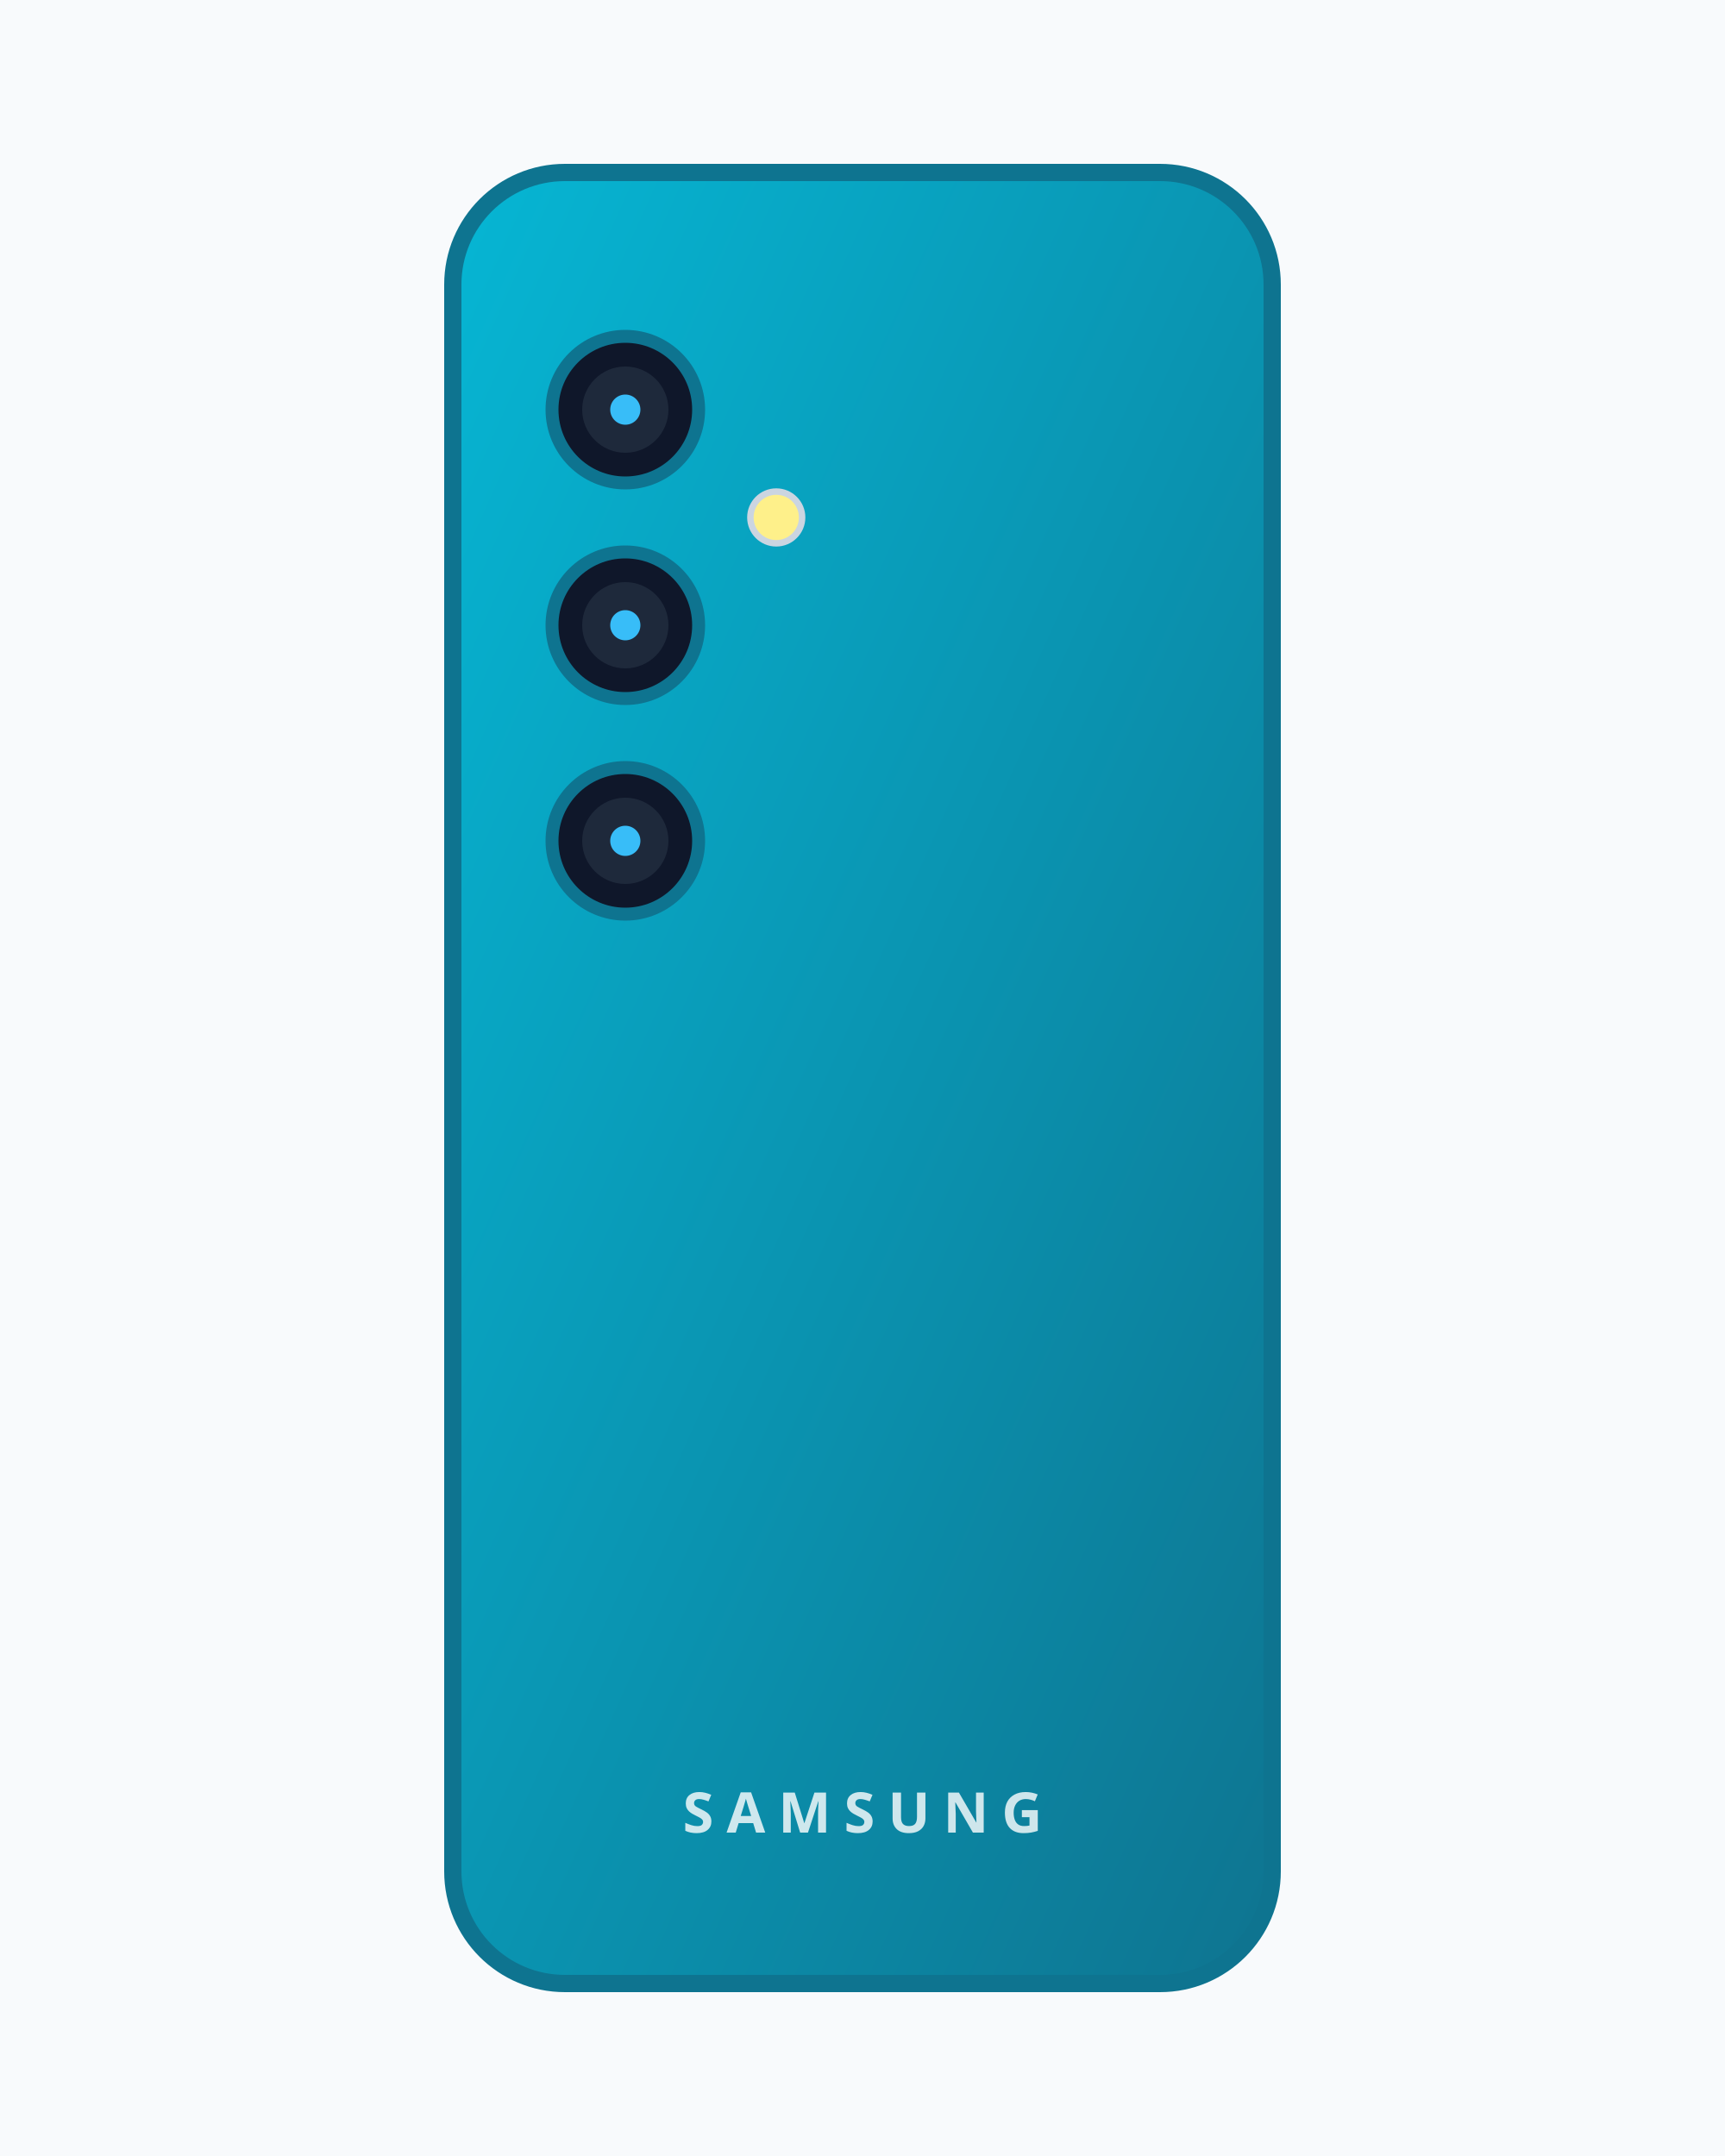
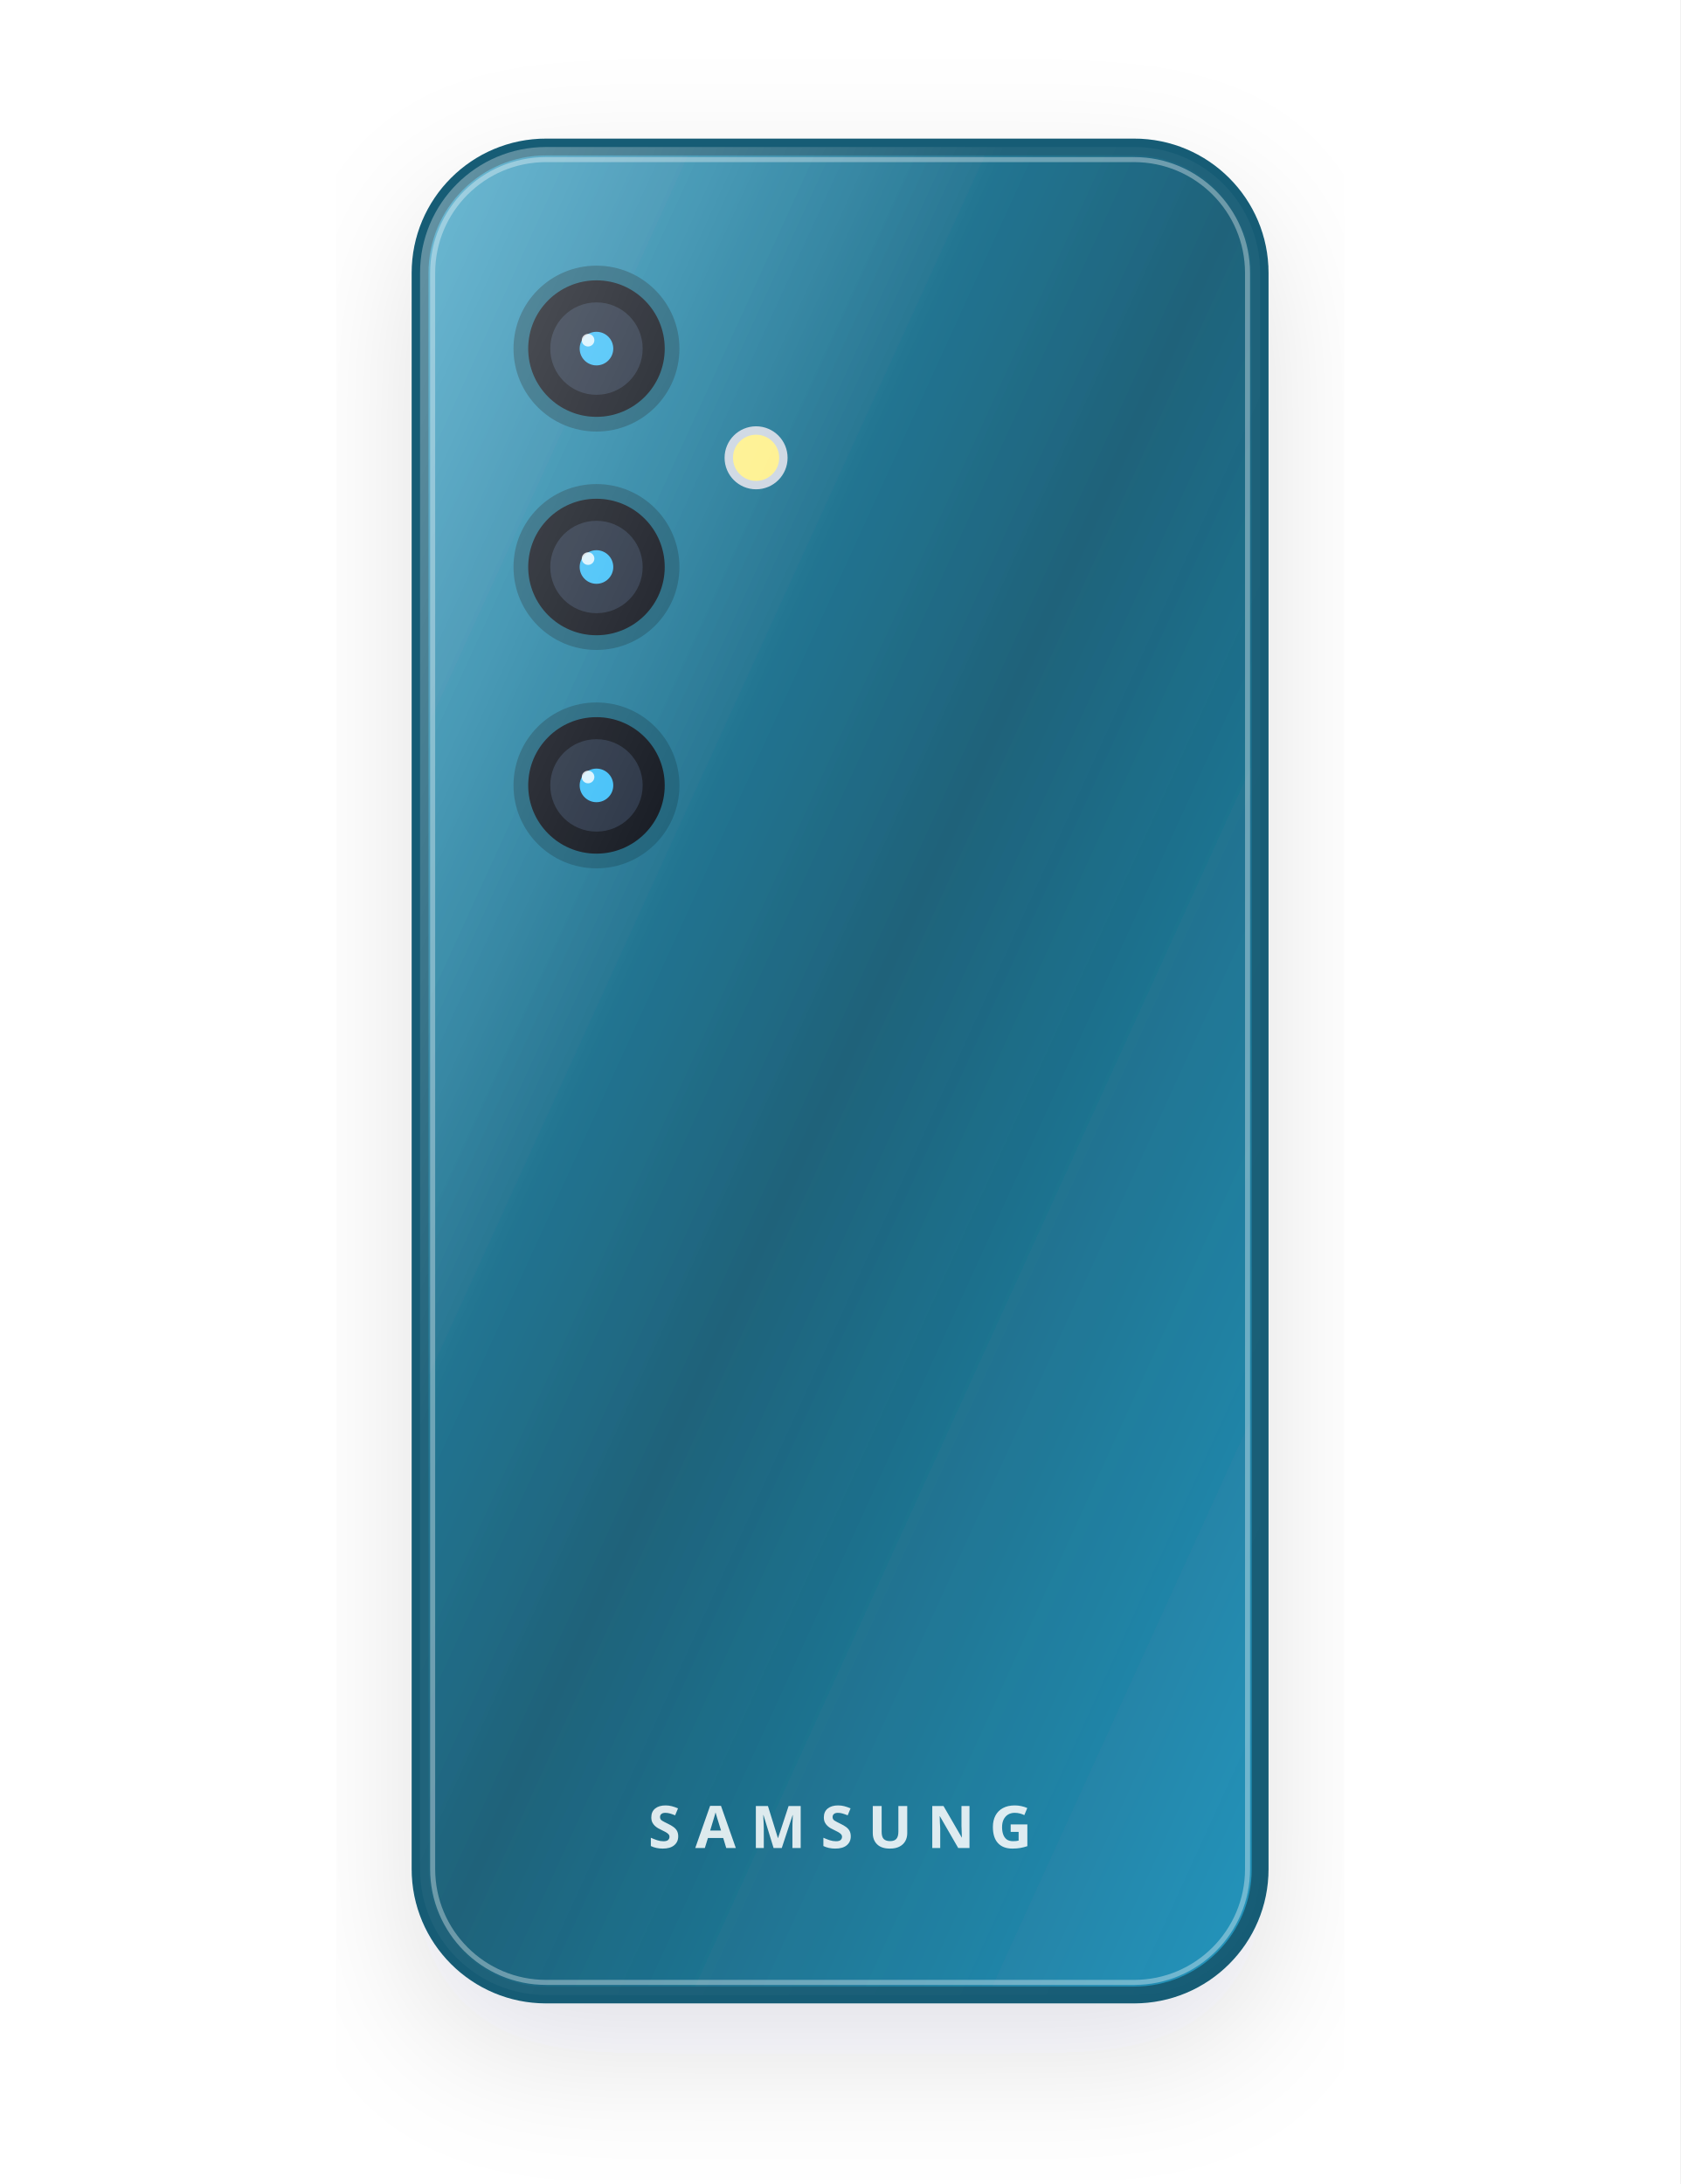
- <svg xmlns="http://www.w3.org/2000/svg" viewBox="0 0 400 500" width="100%" height="100%">
+ <svg xmlns="http://www.w3.org/2000/svg" viewBox="0 0 400 520" width="100%" height="100%">
  <defs>
-     <linearGradient id="bodyGrad" x1="0%" y1="0%" x2="100%" y2="100%">
-       <stop offset="0%" stop-color="#06b6d4" />
-       <stop offset="100%" stop-color="#0e7490" />
+     <linearGradient id="bodyGrad_s25_fe" x1="0%" y1="0%" x2="100%" y2="100%">
+       <stop offset="0%" stop-color="#2596be" />
+       <stop offset="50%" stop-color="#145c75" />
+       <stop offset="100%" stop-color="#2596be" />
    </linearGradient>
+     <linearGradient id="glassSheen_s25_fe" x1="0%" y1="0%" x2="100%" y2="100%">
+       <stop offset="0%" stop-color="#ffffff" stop-opacity="0.35" />
+       <stop offset="35%" stop-color="#ffffff" stop-opacity="0.05" />
+       <stop offset="100%" stop-color="#ffffff" stop-opacity="0" />
+     </linearGradient>
+     <filter id="dropShadow_s25_fe" x="-10%" y="-10%" width="120%" height="120%">
+       <feDropShadow dx="0" dy="12" stdDeviation="16" flood-color="#0f172a" flood-opacity="0.12" />
+     </filter>
  </defs>
-   <rect width="100%" height="100%" fill="#f8fafc" />
-   <rect x="110" y="45" width="180" height="410" rx="28" fill="#000000" opacity="0.08" />
-   <rect x="105" y="40" width="190" height="420" rx="26" fill="url(#bodyGrad)" stroke="#0e7490" stroke-width="4" />
-   <circle cx="145" cy="95" r="17" fill="#0f172a" stroke="#0e7490" stroke-width="3" />
-   <circle cx="145" cy="95" r="10" fill="#1e293b" />
-   <circle cx="145" cy="95" r="3.5" fill="#38bdf8" />
-   <circle cx="145" cy="145" r="17" fill="#0f172a" stroke="#0e7490" stroke-width="3" />
-   <circle cx="145" cy="145" r="10" fill="#1e293b" />
-   <circle cx="145" cy="145" r="3.5" fill="#38bdf8" />
-   <circle cx="145" cy="195" r="17" fill="#0f172a" stroke="#0e7490" stroke-width="3" />
-   <circle cx="145" cy="195" r="10" fill="#1e293b" />
-   <circle cx="145" cy="195" r="3.5" fill="#38bdf8" />
-   <circle cx="180" cy="120" r="6" fill="#fef08a" stroke="#cbd5e1" stroke-width="1.5" />
-   <text x="200" y="425" font-family="sans-serif" font-size="13" font-weight="900" fill="#ffffff" opacity="0.8" text-anchor="middle" letter-spacing="3">SAMSUNG</text>
+   <rect width="100%" height="100%" fill="#ffffff" />
+   <rect x="100" y="35" width="200" height="440" rx="30" fill="url(#bodyGrad_s25_fe)" stroke="#145c75" stroke-width="4" filter="url(#dropShadow_s25_fe)" />
+   <rect x="103" y="38" width="194" height="434" rx="27" fill="none" stroke="#ffffff" stroke-width="1.2" opacity="0.35" />
+   <g transform="translate(118, 55)">
+     <circle cx="24" cy="28" r="18" fill="#090d16" stroke="#145c75" stroke-width="3.5" />
+     <circle cx="24" cy="28" r="11" fill="#1e293b" />
+     <circle cx="24" cy="28" r="4" fill="#38bdf8" />
+     <circle cx="22" cy="26" r="1.5" fill="#ffffff" opacity="0.8" />
+     <circle cx="24" cy="80" r="18" fill="#090d16" stroke="#145c75" stroke-width="3.5" />
+     <circle cx="24" cy="80" r="11" fill="#1e293b" />
+     <circle cx="24" cy="80" r="4" fill="#38bdf8" />
+     <circle cx="22" cy="78" r="1.5" fill="#ffffff" opacity="0.8" />
+     <circle cx="24" cy="132" r="18" fill="#090d16" stroke="#145c75" stroke-width="3.5" />
+     <circle cx="24" cy="132" r="11" fill="#1e293b" />
+     <circle cx="24" cy="132" r="4" fill="#38bdf8" />
+     <circle cx="22" cy="130" r="1.5" fill="#ffffff" opacity="0.8" />
+     <circle cx="62" cy="54" r="6.5" fill="#fef08a" stroke="#cbd5e1" stroke-width="2" />
+   </g>
+   <text x="200" y="440" font-family="sans-serif" font-size="14" font-weight="900" fill="#ffffff" opacity="0.85" text-anchor="middle" letter-spacing="3.5">SAMSUNG</text>
+   <rect x="100" y="35" width="200" height="440" rx="30" fill="url(#glassSheen_s25_fe)" pointer-events="none" />
</svg>
